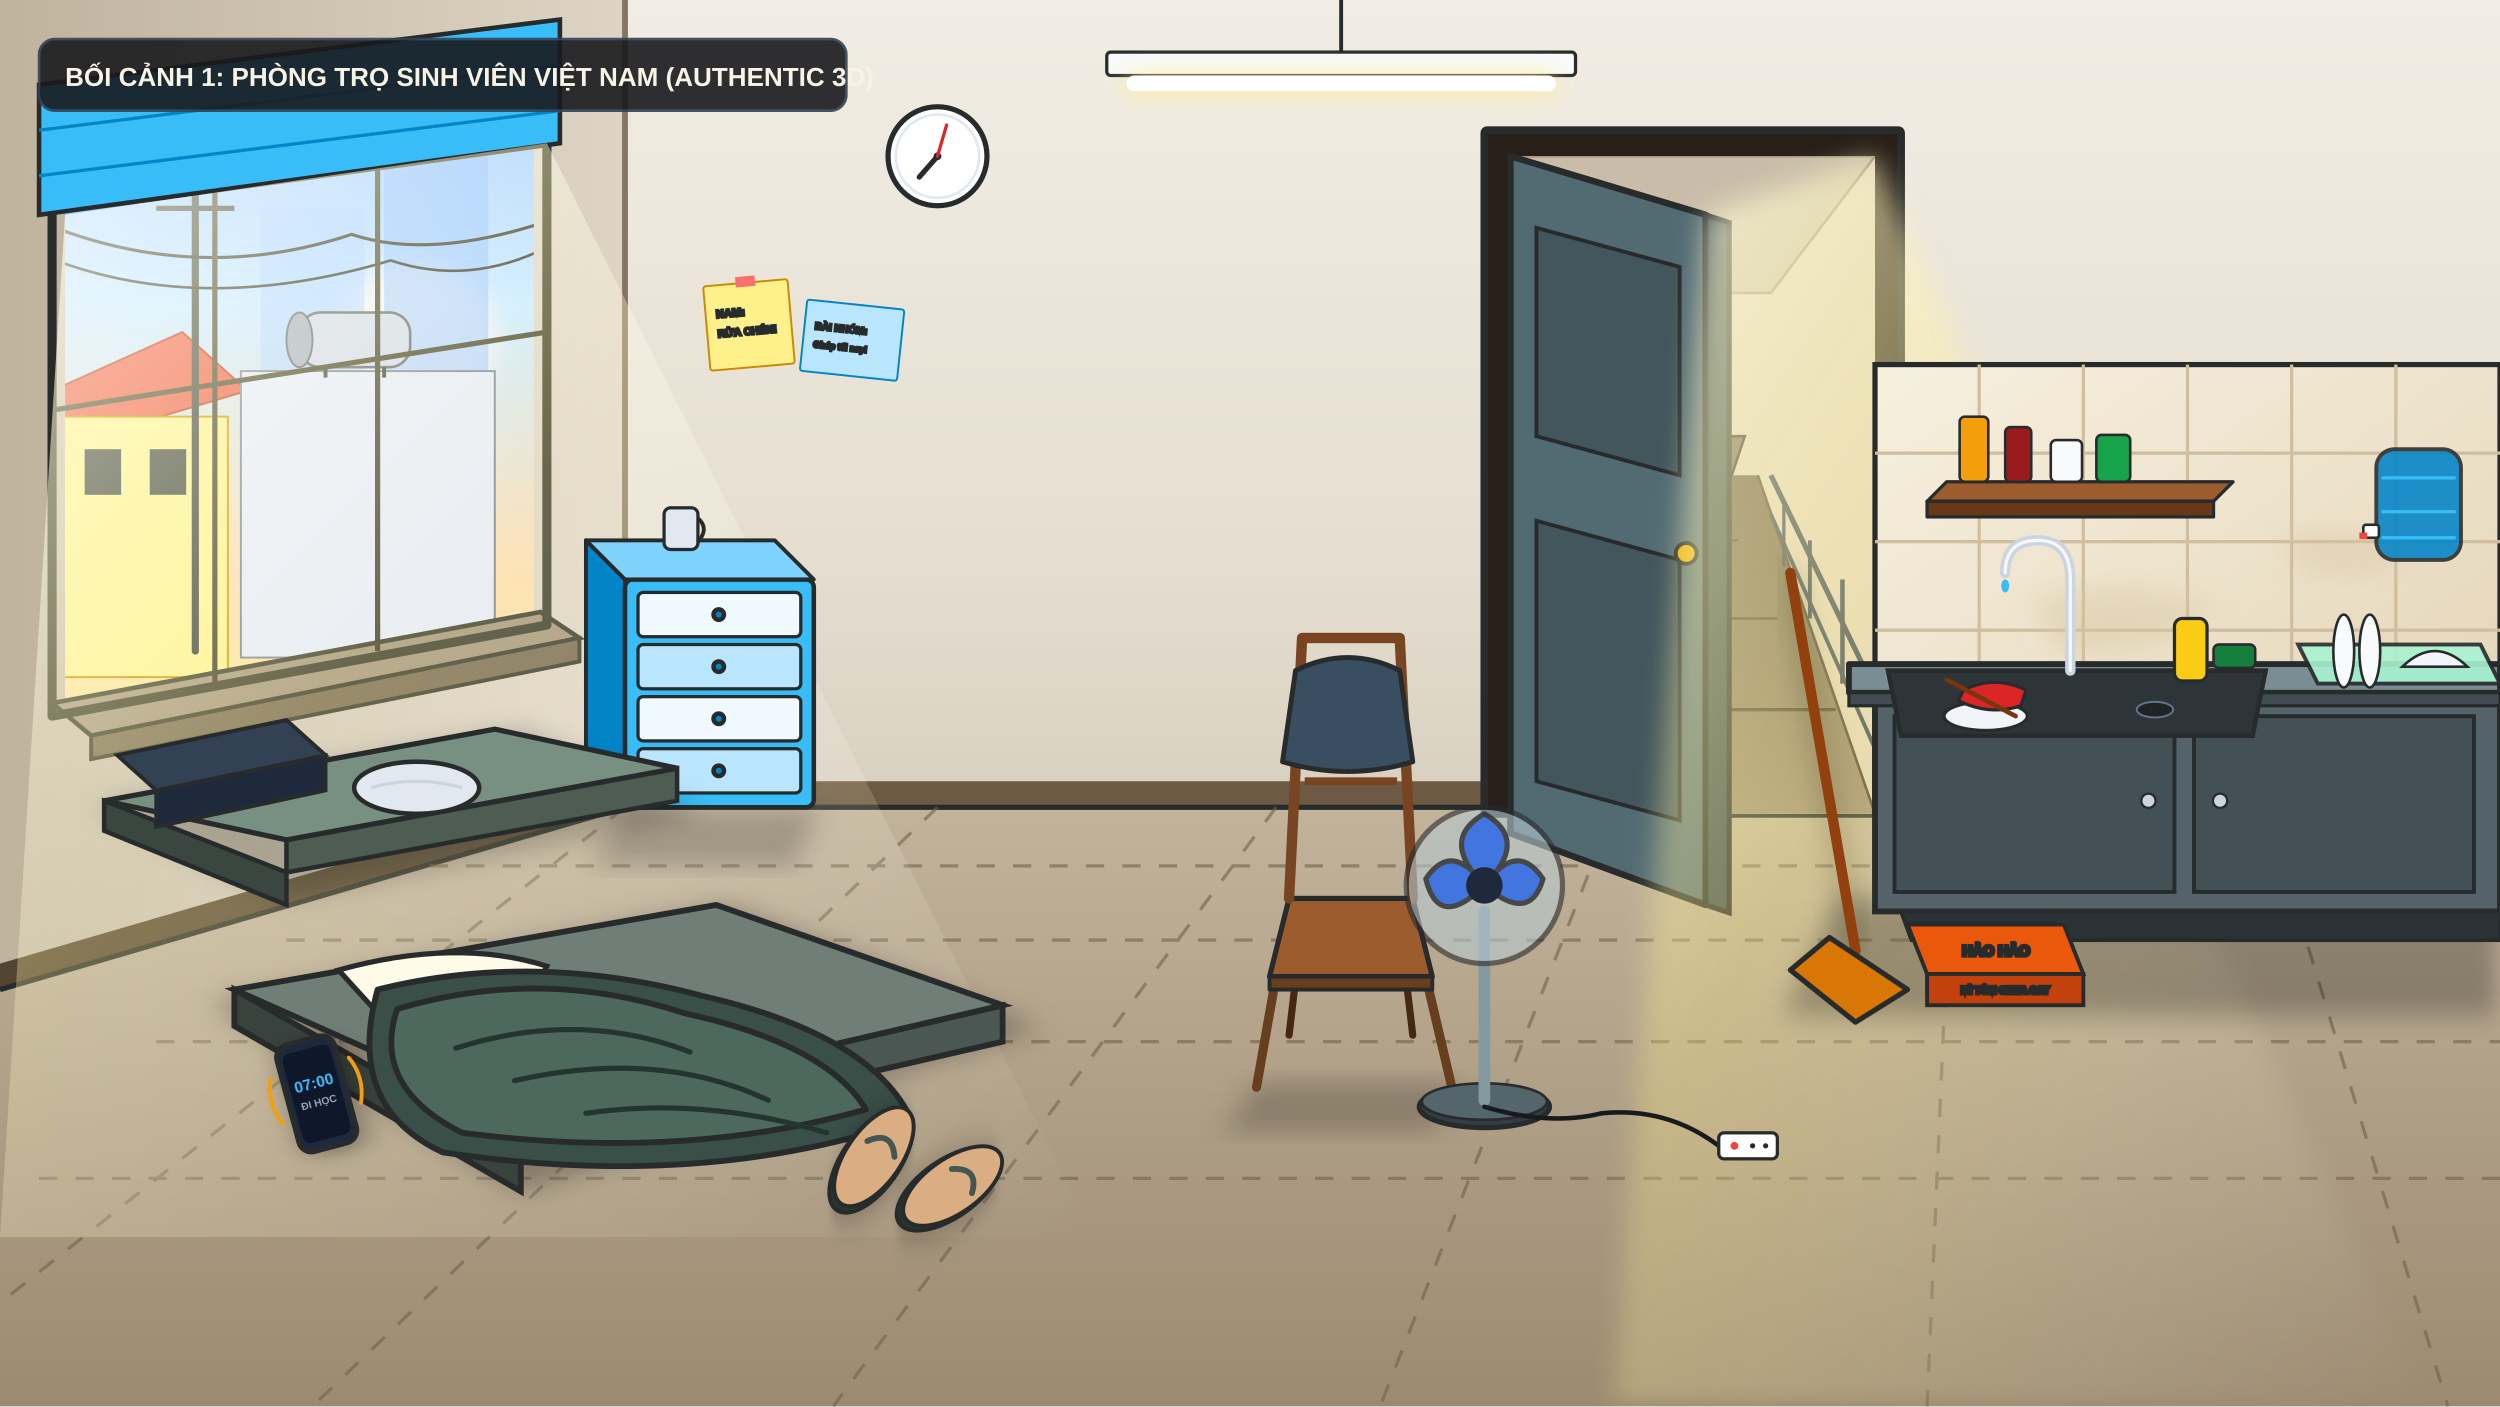
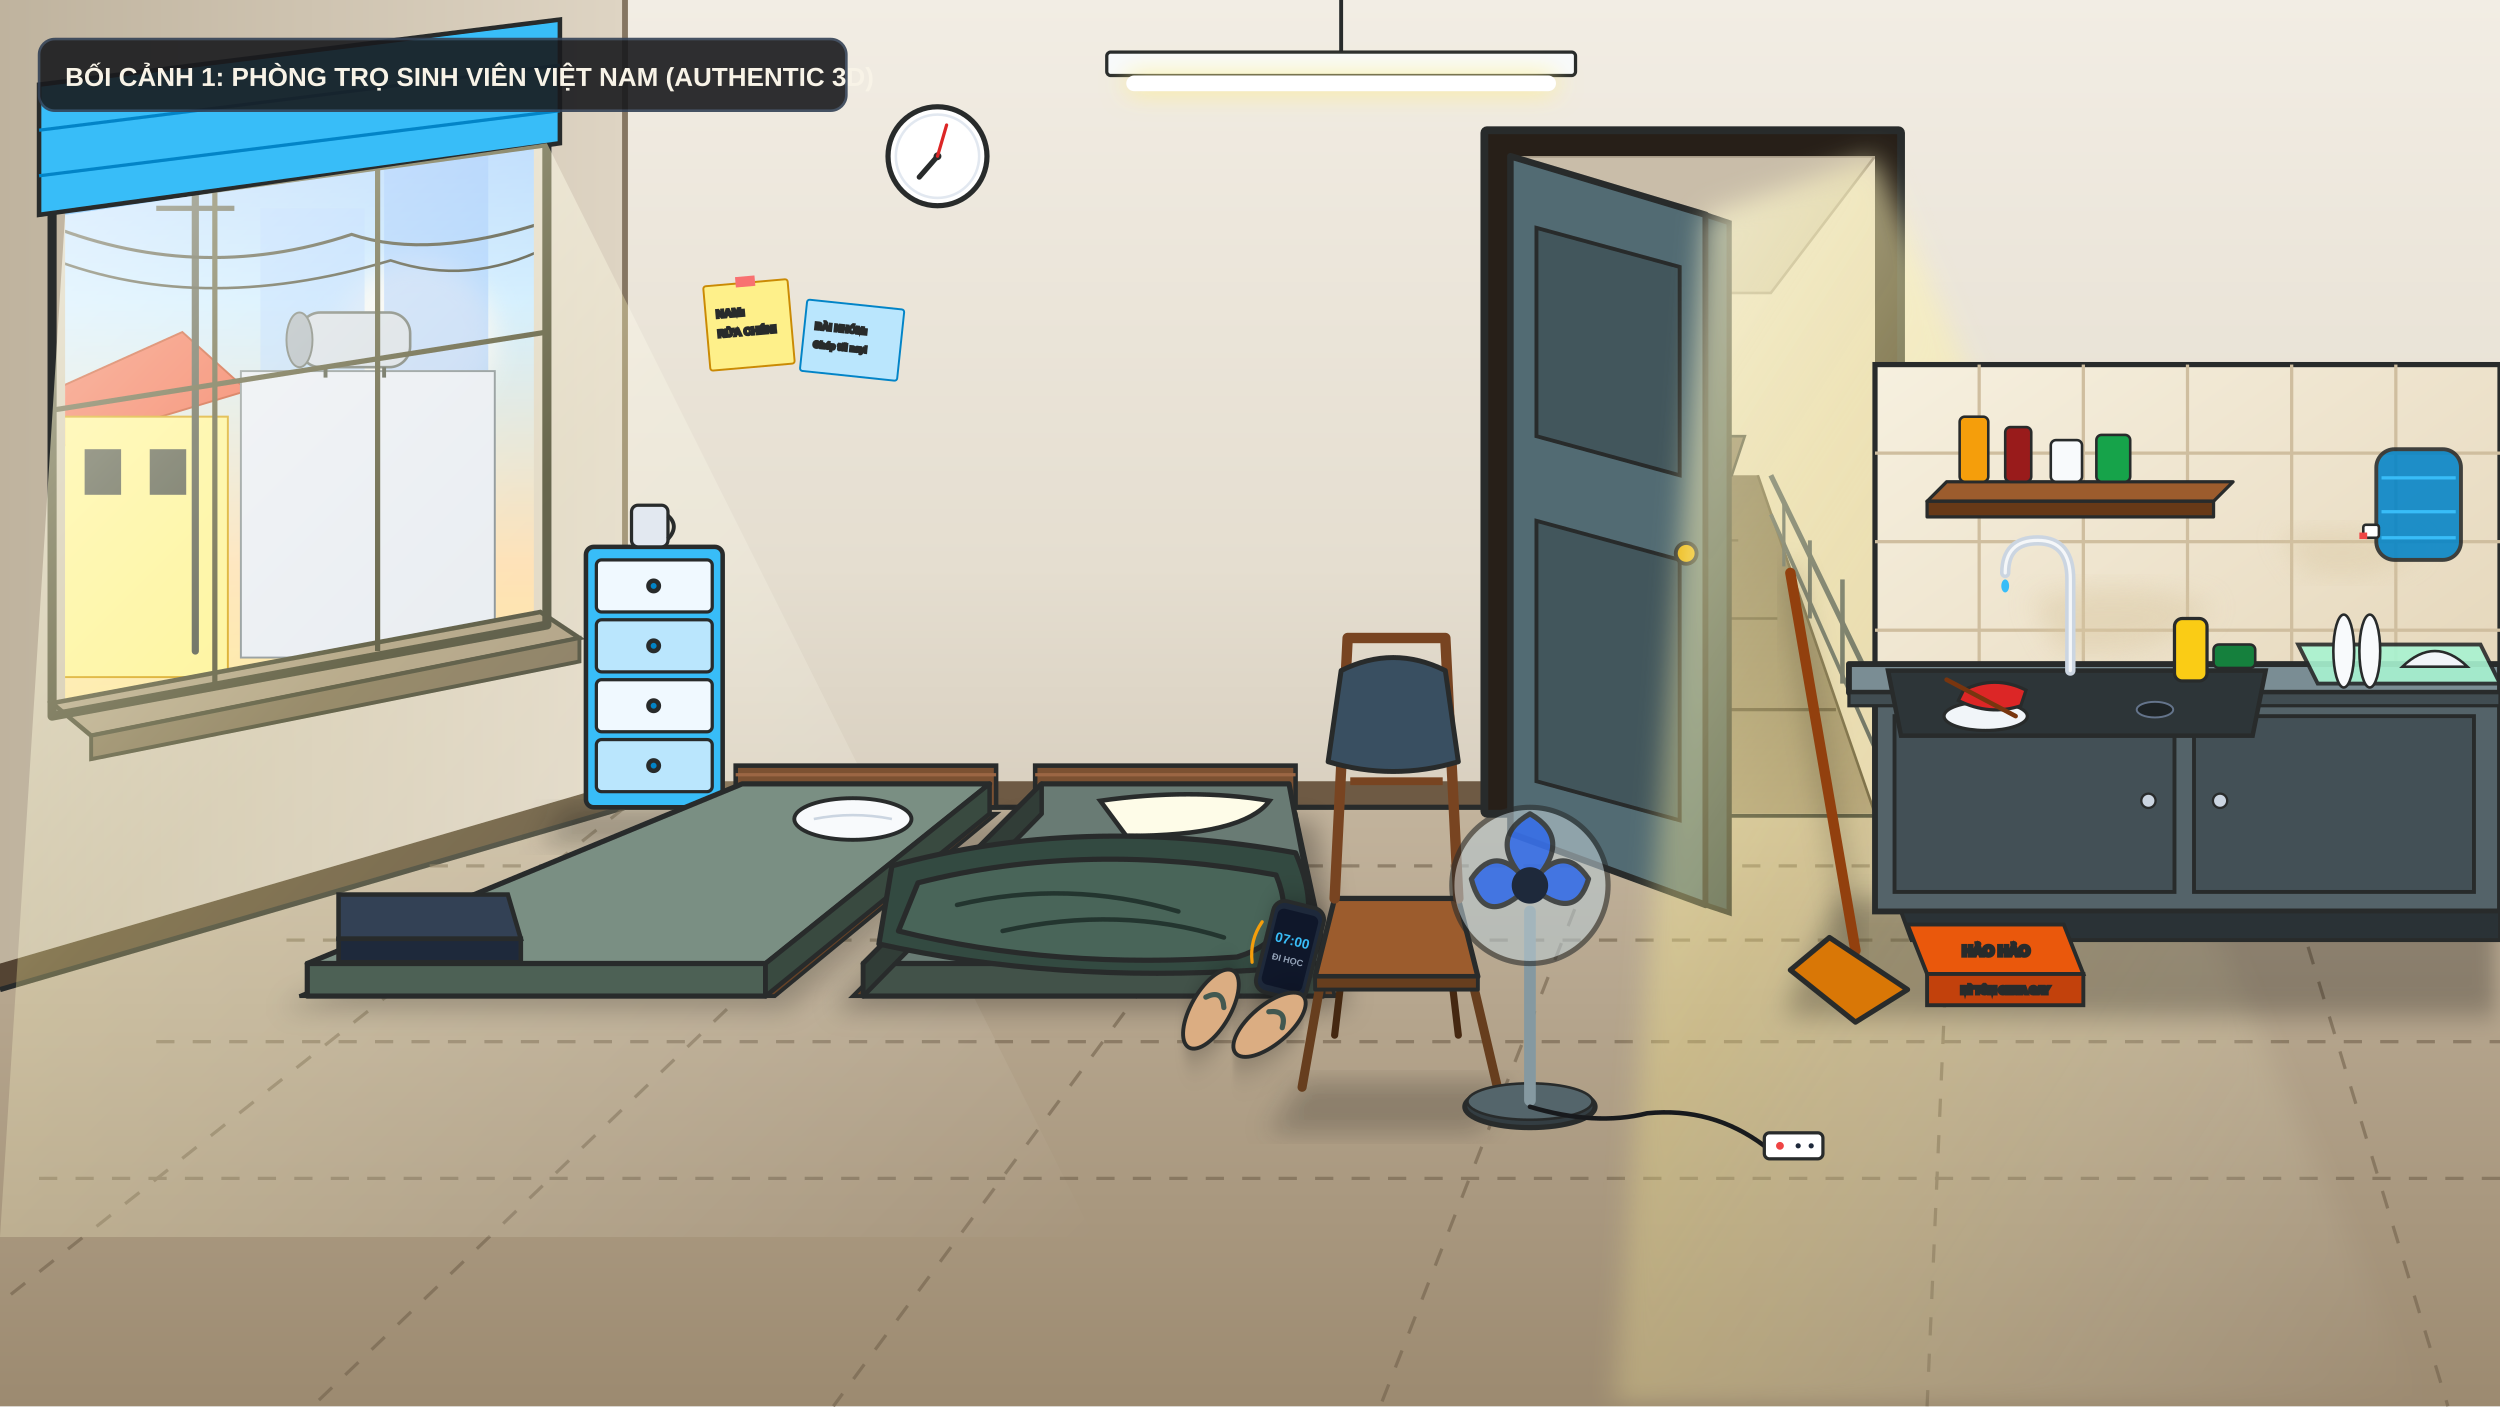
<svg xmlns="http://www.w3.org/2000/svg" width="1920" height="1080" viewBox="0 0 1920 1080">
  <defs>
    <linearGradient id="sky-morning" x1="0%" y1="0%" x2="0%" y2="100%">
      <stop offset="0%" stop-color="#60a5fa" />
      <stop offset="40%" stop-color="#bae6fd" />
      <stop offset="75%" stop-color="#fed7aa" />
      <stop offset="100%" stop-color="#fde68a" />
    </linearGradient>
    <linearGradient id="sun-volumetric" x1="0%" y1="0%" x2="100%" y2="100%">
      <stop offset="0%" stop-color="#fffde7" stop-opacity="0.75" />
      <stop offset="40%" stop-color="#fef08a" stop-opacity="0.3" />
      <stop offset="100%" stop-color="#fff" stop-opacity="0.0" />
    </linearGradient>
    <linearGradient id="wall-main-3d" x1="0%" y1="0%" x2="0%" y2="100%">
      <stop offset="0%" stop-color="#f2ede4" />
      <stop offset="70%" stop-color="#e5ded0" />
      <stop offset="100%" stop-color="#d8cfbf" />
    </linearGradient>
    <linearGradient id="wall-left-3d" x1="0%" y1="0%" x2="100%" y2="0%">
      <stop offset="0%" stop-color="#bfb39e" />
      <stop offset="100%" stop-color="#ded4c3" />
    </linearGradient>
    <linearGradient id="floor-tiles-3d" x1="0%" y1="0%" x2="0%" y2="100%">
      <stop offset="0%" stop-color="#c2b39c" />
      <stop offset="100%" stop-color="#9c8a70" />
    </linearGradient>
    <linearGradient id="tile-stained-grad" x1="0%" y1="0%" x2="100%" y2="100%">
      <stop offset="0%" stop-color="#f6f0df" />
      <stop offset="50%" stop-color="#ede2cb" />
      <stop offset="100%" stop-color="#e2d3b5" />
    </linearGradient>
    <linearGradient id="corridor-receding" x1="50%" y1="0%" x2="50%" y2="100%">
      <stop offset="0%" stop-color="#635544" />
      <stop offset="100%" stop-color="#9c8c75" />
    </linearGradient>
    <filter id="soft-ao" x="-20%" y="-20%" width="140%" height="140%">
      <feGaussianBlur stdDeviation="10" />
    </filter>
  </defs>
  <polygon points="480,0 1920,0 1920,620 480,620" fill="url(#wall-main-3d)" />
  <polygon points="0,0 480,0 480,620 0,760" fill="url(#wall-left-3d)" />
  <line x1="480" y1="0" x2="480" y2="620" stroke="#857662" stroke-width="4.5" stroke-linecap="round" />
  <g transform="translate(850 40)" stroke="#282b2b" stroke-width="3">
    <rect x="0" y="0" width="360" height="18" rx="3" fill="#f8fafc" stroke="#282b2b" stroke-width="2.5" />
    <rect x="15" y="18" width="330" height="12" rx="6" fill="#ffffff" stroke="none" filter="drop-shadow(0 0 10px #fef08a)" />
    <path d="M180 0 V-40" stroke="#282b2b" stroke-width="3" />
  </g>
  <g transform="translate(720 120)" stroke="#282b2b" stroke-width="3.5">
    <circle cx="0" cy="0" r="38" fill="#ffffff" stroke="#282b2b" stroke-width="4" />
    <circle cx="0" cy="0" r="32" fill="none" stroke="#e2e8f0" stroke-width="2" />
    <circle cx="0" cy="0" r="3" fill="#282b2b" stroke="none" />
    <line x1="0" y1="0" x2="-14" y2="16" stroke="#282b2b" stroke-width="4" stroke-linecap="round" />
    <line x1="0" y1="0" x2="7" y2="-24" stroke="#dc2626" stroke-width="2.5" stroke-linecap="round" />
  </g>
  <g transform="translate(540 220)" stroke="#282b2b" stroke-width="2">
    <rect x="0" y="0" width="65" height="65" rx="2" fill="#fef08a" stroke="#ca8a04" stroke-width="1.5" transform="rotate(-5)" />
    <text x="8" y="25" font-family="Arial" font-size="8.5" font-weight="bold" fill="#854d0e" transform="rotate(-5)">NAM:</text>
    <text x="8" y="40" font-family="Arial" font-size="8" font-weight="bold" fill="#b91c1c" transform="rotate(-5)">RỬA CHÉN!</text>
    <rect x="25" y="-5" width="15" height="8" fill="#f87171" stroke="none" transform="rotate(-5)" />
    <rect x="80" y="10" width="75" height="55" rx="2" fill="#bae6fd" stroke="#0284c7" stroke-width="1.5" transform="rotate(6 80 10)" />
    <text x="88" y="32" font-family="Arial" font-size="7.5" font-weight="bold" fill="#0369a1" transform="rotate(6 80 10)">BÀI NHÓM:</text>
    <text x="88" y="46" font-family="Arial" font-size="7" fill="#0f172a" transform="rotate(6 80 10)">Ghép tối nay!</text>
  </g>
  <polygon points="0,760 480,620 1920,620 1920,1080 0,1080" fill="url(#floor-tiles-3d)" />
  <polygon points="0,760 480,620 480,600 0,740" fill="#544433" />
  <polygon points="480,620 1920,620 1920,600 480,600" fill="#6e5a44" />
  <line x1="0" y1="760" x2="480" y2="620" stroke="#282b2b" stroke-width="4" />
  <line x1="480" y1="620" x2="1920" y2="620" stroke="#282b2b" stroke-width="4" />
  <g stroke="#71614b" stroke-width="2.5" opacity="0.6" stroke-dasharray="14 14">
    <line x1="480" y1="620" x2="-100" y2="1080" />
    <line x1="720" y1="620" x2="240" y2="1080" />
    <line x1="980" y1="620" x2="640" y2="1080" />
    <line x1="1240" y1="620" x2="1060" y2="1080" />
    <line x1="1500" y1="620" x2="1480" y2="1080" />
    <line x1="1740" y1="620" x2="1880" y2="1080" />
    <line x1="330" y1="665" x2="1920" y2="665" />
    <line x1="220" y1="722" x2="1920" y2="722" />
    <line x1="120" y1="800" x2="1920" y2="800" />
    <line x1="30" y1="905" x2="1920" y2="905" />
  </g>
  <g id="window-city-vietnam">
    <clipPath id="win-cutout-3d">
      <polygon points="50,90 410,40 410,480 50,550" />
    </clipPath>
    <g clip-path="url(#win-cutout-3d)">
      <rect x="0" y="0" width="460" height="580" fill="url(#sky-morning)" />
      <circle cx="320" cy="260" r="60" fill="#fff7ed" opacity="0.8" filter="url(#soft-ao)" />
      <polygon points="200,160 280,160 280,380 200,380" fill="#93c5fd" opacity="0.5" />
      <polygon points="295,120 375,120 375,380 295,380" fill="#60a5fa" opacity="0.45" />
      <polygon points="40,300 140,255 190,300 40,345" fill="#ef4444" stroke="#b91c1c" stroke-width="1.5" />
      <rect x="40" y="320" width="135" height="200" fill="#fef08a" stroke="#ca8a04" stroke-width="1.5" />
      <rect x="65" y="345" width="28" height="35" fill="#1e293b" />
      <rect x="115" y="345" width="28" height="35" fill="#1e293b" />
      <rect x="185" y="285" width="195" height="220" fill="#e2e8f0" stroke="#64748b" stroke-width="1.5" />
      <rect x="230" y="240" width="85" height="42" rx="16" fill="#cbd5e1" stroke="#475569" stroke-width="2" />
      <ellipse cx="230" cy="261" rx="10" ry="21" fill="#94a3b8" stroke="#475569" stroke-width="1.5" />
      <line x1="250" y1="282" x2="250" y2="290" stroke="#1e293b" stroke-width="3" />
      <line x1="295" y1="282" x2="295" y2="290" stroke="#1e293b" stroke-width="3" />
      <line x1="150" y1="140" x2="150" y2="500" stroke="#1e293b" stroke-width="5.5" stroke-linecap="round" />
      <line x1="120" y1="160" x2="180" y2="160" stroke="#1e293b" stroke-width="4" />
      <path d="M30 170 Q150 220 270 180 Q330 200 420 170" fill="none" stroke="#0f172a" stroke-width="2.4" />
      <path d="M30 195 Q150 245 300 200 Q360 220 420 190" fill="none" stroke="#0f172a" stroke-width="2" />
    </g>
    <polygon points="40,540 415,470 445,490 70,565" fill="#9c8c77" stroke="#282b2b" stroke-width="3.5" />
    <polygon points="70,565 445,490 445,508 70,583" fill="#6d5f4f" stroke="#282b2b" stroke-width="3" />
    <polygon points="40,80 420,30 420,480 40,550" fill="none" stroke="#282b2b" stroke-width="7" stroke-linejoin="round" />
    <line x1="165" y1="65" x2="165" y2="525" stroke="#282b2b" stroke-width="4" />
    <line x1="290" y1="50" x2="290" y2="500" stroke="#282b2b" stroke-width="4" />
    <line x1="40" y1="315" x2="420" y2="255" stroke="#282b2b" stroke-width="4" />
    <polygon points="30,65 430,15 430,110 30,165" fill="#38bdf8" stroke="#282b2b" stroke-width="3.5" />
    <path d="M30 100 L430 50 M30 135 L430 85" stroke="#0284c7" stroke-width="2.5" />
    <polygon points="50,165 420,110 840,950 0,950" fill="url(#sun-volumetric)" stroke="none" style="mix-blend-mode: screen;" />
  </g>
  <g id="long-dorm-corridor">
    <rect x="1140" y="100" width="320" height="525" fill="#271f18" stroke="#282b2b" stroke-width="6" rx="2" />
    <clipPath id="hallway-recede-clip">
      <rect x="1160" y="120" width="280" height="505" />
    </clipPath>
    <g clip-path="url(#hallway-recede-clip)">
      <rect x="1160" y="120" width="280" height="505" fill="#dfd3c1" />
      <polygon points="1160,120 1440,120 1360,225 1240,225" fill="#c9bda9" stroke="#9e907d" stroke-width="2" />
      <line x1="1260" y1="220" x2="1340" y2="220" stroke="#fff" stroke-width="4" stroke-linecap="round" filter="drop-shadow(0 0 6px #fef08a)" />
      <polygon points="1160,625 1440,625 1350,365 1250,365" fill="url(#corridor-receding)" />
      <line x1="1300" y1="365" x2="1300" y2="625" stroke="#4a3e30" stroke-width="2" />
      <line x1="1250" y1="365" x2="1160" y2="625" stroke="#4a3e30" stroke-width="2" />
      <line x1="1350" y1="365" x2="1440" y2="625" stroke="#4a3e30" stroke-width="2" />
      <line x1="1265" y1="415" x2="1335" y2="415" stroke="#4a3e30" stroke-width="1.8" />
      <line x1="1235" y1="475" x2="1365" y2="475" stroke="#4a3e30" stroke-width="2" />
      <line x1="1190" y1="545" x2="1410" y2="545" stroke="#4a3e30" stroke-width="2.5" />
      <line x1="1360" y1="365" x2="1440" y2="530" stroke="#334155" stroke-width="4" />
      <line x1="1360" y1="395" x2="1440" y2="575" stroke="#334155" stroke-width="3" />
      <line x1="1370" y1="385" x2="1370" y2="435" stroke="#334155" stroke-width="2.5" />
      <line x1="1390" y1="415" x2="1390" y2="475" stroke="#334155" stroke-width="3" />
      <line x1="1415" y1="445" x2="1415" y2="525" stroke="#334155" stroke-width="3.5" />
      <rect x="1265" y="285" width="32" height="75" fill="#55656c" stroke="#282b2b" stroke-width="2" />
      <text x="1281" y="300" font-family="Arial" font-size="6" fill="#fff" text-anchor="middle">102</text>
      <polygon points="1175,225 1230,265 1230,435 1175,485" fill="#42535a" stroke="#282b2b" stroke-width="3" />
      <text x="1205" y="315" font-family="Arial" font-size="8" font-weight="bold" fill="#f8fafc" text-anchor="middle" transform="rotate(35 1205 315)">101</text>
      <rect x="1215" y="435" width="25" height="20" fill="#0284c7" opacity="0.8" stroke="#282b2b" stroke-width="1.5" />
      <polygon points="1290,335 1340,335 1330,365 1280,365" fill="#716353" stroke="#282b2b" stroke-width="2" />
      <line x1="1295" y1="345" x2="1325" y2="345" stroke="#948473" stroke-width="2" />
    </g>
    <polygon points="1160,120 1310,165 1310,695 1160,640" fill="#526b73" stroke="#282b2b" stroke-width="5" stroke-linejoin="round" />
    <polygon points="1310,165 1328,171 1328,701 1310,695" fill="#394b51" stroke="#282b2b" stroke-width="4" />
    <polygon points="1180,175 1290,205 1290,365 1180,335" fill="#42565c" stroke="#282b2b" stroke-width="3" />
    <polygon points="1180,400 1290,430 1290,630 1180,600" fill="#42565c" stroke="#282b2b" stroke-width="3" />
    <circle cx="1295" cy="425" r="8" fill="#eab308" stroke="#282b2b" stroke-width="3" />
    <polygon points="1310,165 1440,120 1860,1080 1240,1080" fill="url(#sun-volumetric)" stroke="none" filter="url(#soft-ao)" />
  </g>
-   <g transform="translate(480 390)" stroke="#282b2b" stroke-width="3.5" stroke-linejoin="round">
-     <polygon points="0,230 150,230 130,275 -25,275" fill="#000" opacity="0.2" filter="url(#soft-ao)" />
-     <polygon points="-30,25 0,55 0,230 -30,200" fill="#0284c7" stroke="#282b2b" stroke-width="3" />
-     <rect x="0" y="55" width="145" height="175" rx="6" fill="#38bdf8" stroke="#282b2b" stroke-width="3.5" />
-     <rect x="10" y="65" width="125" height="34" rx="4" fill="#f0f9ff" stroke="#282b2b" stroke-width="2.5" />
-     <circle cx="72" cy="82" r="4" fill="#0284c7" />
-     <rect x="10" y="105" width="125" height="34" rx="4" fill="#bae6fd" stroke="#282b2b" stroke-width="2.5" />
-     <circle cx="72" cy="122" r="4" fill="#0284c7" />
-     <rect x="10" y="145" width="125" height="34" rx="4" fill="#f0f9ff" stroke="#282b2b" stroke-width="2.5" />
-     <circle cx="72" cy="162" r="4" fill="#0284c7" />
-     <rect x="10" y="185" width="125" height="34" rx="4" fill="#bae6fd" stroke="#282b2b" stroke-width="2.5" />
-     <circle cx="72" cy="202" r="4" fill="#0284c7" />
-     <polygon points="-30,25 115,25 145,55 0,55" fill="#7dd3fc" stroke="#282b2b" stroke-width="3" />
-     <rect x="30" y="0" width="26" height="32" rx="5" fill="#e2e8f0" stroke="#282b2b" stroke-width="2.5" />
-     <path d="M56 8 Q65 16 56 26" fill="none" stroke="#282b2b" stroke-width="3" />
-   </g>
-   <g id="tung-bed-aligned" transform="translate(80 580)">
-     <polygon points="-10,40 320,-20 460,45 140,110" fill="#000" opacity="0.22" filter="url(#soft-ao)" />
-     <polygon points="0,35 140,90 140,115 0,58" fill="#394740" stroke="#282b2b" stroke-width="3.5" />
-     <polygon points="140,90 440,35 440,10 140,65" fill="#4d5d54" stroke="#282b2b" stroke-width="3.5" />
-     <polygon points="0,35 300,-20 440,10 140,65" fill="#789081" stroke="#282b2b" stroke-width="4" />
-     <g transform="translate(40 5)">
-       <polygon points="0,22 130,-5 130,22 0,50" fill="#1e293b" stroke="#282b2b" stroke-width="3" />
-       <polygon points="0,22 130,-5 100,-32 -30,-5" fill="#334155" stroke="#282b2b" stroke-width="3" />
-     </g>
-     <g transform="translate(185 10)">
-       <ellipse cx="55" cy="15" rx="48" ry="20" fill="#e2e8f0" stroke="#282b2b" stroke-width="3.5" />
-       <path d="M20 15 Q55 5 90 15" fill="none" stroke="#cbd5e1" stroke-width="2.5" />
-     </g>
-   </g>
-   <g id="nam-bed-aligned" transform="translate(180 710)">
-     <polygon points="-20,60 380,-15 620,80 220,205" fill="#000" opacity="0.28" filter="url(#soft-ao)" />
-     <polygon points="0,50 220,175 220,205 0,78" fill="#39433e" stroke="#282b2b" stroke-width="4.5" />
-     <polygon points="220,175 590,90 590,62 220,148" fill="#4b5752" stroke="#282b2b" stroke-width="4.5" />
-     <polygon points="0,50 370,-15 590,62 220,148" fill="#6f7f78" stroke="#282b2b" stroke-width="4.5" />
-     <path d="M80 35 Q170 10 240 32 Q220 75 110 68 Z" fill="#fefce8" stroke="#282b2b" stroke-width="4" />
-     <g stroke="#282b2b" stroke-width="4.5" stroke-linejoin="round" stroke-linecap="round">
-       <path d="M110 50 Q230 20 360 55 Q490 85 520 150 Q360 205 160 175 Q85 140 110 50 Z" fill="#394f47" />
-       <path d="M125 65 Q235 32 345 68 Q455 92 485 142 Q345 182 175 160 Q105 125 125 65 Z" fill="#4d695e" />
-       <path d="M170 95 Q265 65 350 98 M215 120 Q325 95 410 135 M270 145 Q360 132 455 160" fill="none" stroke="#23352f" stroke-width="4" />
-     </g>
-     <g transform="translate(30 95) rotate(-15)">
-       <rect x="4" y="4" width="46" height="85" rx="10" fill="#000" opacity="0.4" filter="url(#soft-ao)" />
-       <rect x="0" y="0" width="46" height="85" rx="10" fill="#1e293b" stroke="#282b2b" stroke-width="3.5" />
-       <rect x="4" y="7" width="38" height="71" rx="6" fill="#0f172a" stroke="none" />
-       <text x="23" y="38" font-family="Arial, sans-serif" font-size="12" font-weight="900" fill="#38bdf8" text-anchor="middle">07:00</text>
-       <text x="23" y="52" font-family="Arial, sans-serif" font-size="8" font-weight="bold" fill="#94a3b8" text-anchor="middle">ĐI HỌC</text>
-       <path d="M-8 22 Q-16 40 -8 58 M54 22 Q62 40 54 58" fill="none" stroke="#f59e0b" stroke-width="3" stroke-linecap="round" />
-     </g>
-     <g transform="translate(490 180)">
-       <g transform="rotate(35)">
-         <ellipse cx="2" cy="4" rx="22" ry="46" fill="#000" opacity="0.3" filter="url(#soft-ao)" />
-         <ellipse cx="0" cy="2" rx="22" ry="46" fill="#27342f" stroke="#282b2b" stroke-width="3" />
-         <ellipse cx="0" cy="-2" rx="21" ry="44" fill="#dbad82" stroke="#282b2b" stroke-width="3" />
-         <path d="M-11 -9 Q0 -27 13 -11" fill="none" stroke="#425850" stroke-width="4.5" stroke-linecap="round" />
-       </g>
-       <g transform="translate(60 22) rotate(55)">
-         <ellipse cx="2" cy="4" rx="22" ry="46" fill="#000" opacity="0.3" filter="url(#soft-ao)" />
-         <ellipse cx="0" cy="2" rx="22" ry="46" fill="#27342f" stroke="#282b2b" stroke-width="3" />
-         <ellipse cx="0" cy="-2" rx="21" ry="44" fill="#dbad82" stroke="#282b2b" stroke-width="3" />
-         <path d="M-11 -9 Q0 -27 13 -11" fill="none" stroke="#425850" stroke-width="4.5" stroke-linecap="round" />
+   <g transform="translate(450 400)" stroke="#282b2b" stroke-width="3.5" stroke-linejoin="round">
+     <polygon points="-15,220 105,220 85,250 -35,250" fill="#000" opacity="0.22" filter="url(#soft-ao)" />
+     <rect x="0" y="20" width="105" height="200" rx="6" fill="#38bdf8" stroke="#282b2b" stroke-width="3.5" />
+     <rect x="8" y="30" width="89" height="40" rx="4" fill="#f0f9ff" stroke="#282b2b" stroke-width="2.5" />
+     <circle cx="52" cy="50" r="4" fill="#0284c7" />
+     <rect x="8" y="76" width="89" height="40" rx="4" fill="#bae6fd" stroke="#282b2b" stroke-width="2.5" />
+     <circle cx="52" cy="96" r="4" fill="#0284c7" />
+     <rect x="8" y="122" width="89" height="40" rx="4" fill="#f0f9ff" stroke="#282b2b" stroke-width="2.5" />
+     <circle cx="52" cy="142" r="4" fill="#0284c7" />
+     <rect x="8" y="168" width="89" height="40" rx="4" fill="#bae6fd" stroke="#282b2b" stroke-width="2.5" />
+     <circle cx="52" cy="188" r="4" fill="#0284c7" />
+     <rect x="35" y="-12" width="28" height="32" rx="5" fill="#e2e8f0" stroke="#282b2b" stroke-width="2.5" />
+     <path d="M63 -4 Q72 4 63 14" fill="none" stroke="#282b2b" stroke-width="3" />
+   </g>
+   <g id="tung-bed-perspective">
+     <polygon points="215,775 605,775 780,630 550,630" fill="#000" opacity="0.22" filter="url(#soft-ao)" />
+     <polygon points="565,588 765,588 765,620 565,620" fill="#7c5132" stroke="#282b2b" stroke-width="3.5" />
+     <line x1="565" y1="595" x2="765" y2="595" stroke="#9c6644" stroke-width="2.5" />
+     <polygon points="230,765 595,765 765,625 565,625" fill="#674226" stroke="#282b2b" stroke-width="3" />
+     <polygon points="570,602 760,602 588,740 236,740" fill="#7a8f83" stroke="#282b2b" stroke-width="4" stroke-linejoin="round" />
+     <polygon points="236,740 588,740 588,765 236,765" fill="#4d6155" stroke="#282b2b" stroke-width="4" stroke-linejoin="round" />
+     <polygon points="760,602 760,625 588,765 588,740" fill="#394a40" stroke="#282b2b" stroke-width="3.5" stroke-linejoin="round" />
+     <g transform="translate(610 615)">
+       <ellipse cx="45" cy="14" rx="45" ry="16" fill="#f8fafc" stroke="#282b2b" stroke-width="3" />
+       <path d="M15 14 Q45 8 75 14" fill="none" stroke="#cbd5e1" stroke-width="2" />
+     </g>
+     <g transform="translate(260 705)">
+       <polygon points="0,16 140,16 130,-18 0,-18" fill="#334155" stroke="#282b2b" stroke-width="3.5" />
+       <polygon points="0,16 140,16 140,34 0,34" fill="#1e293b" stroke="#282b2b" stroke-width="3.5" />
+     </g>
+   </g>
+   <g id="nam-bed-perspective">
+     <polygon points="640,775 1035,775 1010,630 780,630" fill="#000" opacity="0.28" filter="url(#soft-ao)" />
+     <polygon points="795,588 995,588 995,620 795,620" fill="#7c5132" stroke="#282b2b" stroke-width="3.5" />
+     <line x1="795" y1="595" x2="995" y2="595" stroke="#9c6644" stroke-width="2.5" />
+     <polygon points="655,765 1025,765 995,625 795,625" fill="#674226" stroke="#282b2b" stroke-width="3" />
+     <polygon points="800,602 990,602 1016,740 663,740" fill="#697b74" stroke="#282b2b" stroke-width="4" stroke-linejoin="round" />
+     <polygon points="663,740 1016,740 1016,765 663,765" fill="#425249" stroke="#282b2b" stroke-width="4" stroke-linejoin="round" />
+     <polygon points="800,602 800,625 663,765 663,740" fill="#313d37" stroke="#282b2b" stroke-width="3.5" stroke-linejoin="round" />
+     <path d="M845 615 Q915 605 975 615 Q955 642 865 642 Z" fill="#fefce8" stroke="#282b2b" stroke-width="3.5" />
+     <g stroke="#282b2b" stroke-width="4" stroke-linejoin="round" stroke-linecap="round">
+       <path d="M685 665 Q830 625 995 655 Q1025 725 965 745 Q810 755 675 725 Z" fill="#334a41" />
+       <path d="M705 678 Q835 645 980 672 Q1000 720 950 735 Q810 745 690 715 Z" fill="#496559" />
+       <path d="M735 695 Q820 675 905 700 M770 715 Q860 695 940 720" fill="none" stroke="#23352f" stroke-width="3.5" />
+     </g>
+     <g transform="translate(980 690) rotate(14)">
+       <rect x="3" y="3" width="40" height="72" rx="9" fill="#000" opacity="0.4" filter="url(#soft-ao)" />
+       <rect x="0" y="0" width="40" height="72" rx="9" fill="#1e293b" stroke="#282b2b" stroke-width="3" />
+       <rect x="4" y="6" width="32" height="60" rx="5" fill="#0f172a" stroke="none" />
+       <text x="20" y="32" font-family="Arial, sans-serif" font-size="10.5" font-weight="900" fill="#38bdf8" text-anchor="middle">07:00</text>
+       <text x="20" y="46" font-family="Arial, sans-serif" font-size="7" font-weight="bold" fill="#94a3b8" text-anchor="middle">ĐI HỌC</text>
+       <path d="M-6 20 Q-12 36 -6 52 M46 20 Q52 36 46 52" fill="none" stroke="#f59e0b" stroke-width="2.5" stroke-linecap="round" />
+     </g>
+     <g transform="translate(930 775)">
+       <ellipse cx="2" cy="3" rx="15" ry="34" fill="#000" opacity="0.3" filter="url(#soft-ao)" transform="rotate(30)" />
+       <ellipse cx="0" cy="0" rx="15" ry="34" fill="#dbad82" stroke="#282b2b" stroke-width="3" transform="rotate(30)" />
+       <path d="M-8 -6 Q0 -18 8 -6" fill="none" stroke="#425850" stroke-width="4" stroke-linecap="round" transform="rotate(30)" />
+       <g transform="translate(45 12)">
+         <ellipse cx="2" cy="3" rx="15" ry="34" fill="#000" opacity="0.3" filter="url(#soft-ao)" transform="rotate(50)" />
+         <ellipse cx="0" cy="0" rx="15" ry="34" fill="#dbad82" stroke="#282b2b" stroke-width="3" transform="rotate(50)" />
+         <path d="M-8 -6 Q0 -18 8 -6" fill="none" stroke="#425850" stroke-width="4" stroke-linecap="round" transform="rotate(50)" />
      </g>
    </g>
  </g>
  <g id="sink-corner-flush" transform="translate(1440 280)">
    <rect x="0" y="0" width="480" height="340" fill="url(#tile-stained-grad)" stroke="#282b2b" stroke-width="4" />
    <g stroke="#cfbe9f" stroke-width="2.5">
      <path d="M0 68 H480 M0 136 H480 M0 204 H480 M0 272 H480" />
      <path d="M80 0 V340 M160 0 V340 M240 0 V340 M320 0 V340 M400 0 V340" />
    </g>
    <path d="M120 180 Q190 160 260 185 Q220 230 140 220 Z" fill="#d8c6a0" opacity="0.45" stroke="none" filter="url(#soft-ao)" />
    <path d="M310 130 Q370 120 420 140 Q390 170 330 160 Z" fill="#d8c6a0" opacity="0.4" stroke="none" filter="url(#soft-ao)" />
    <g transform="translate(40 90)" stroke="#282b2b" stroke-width="3" stroke-linejoin="round">
      <polygon points="0,15 220,15 235,0 15,0" fill="#9c5c2d" stroke="#282b2b" stroke-width="2.5" />
      <rect x="0" y="15" width="220" height="12" fill="#673917" stroke="#282b2b" stroke-width="2.5" />
      <rect x="25" y="-50" width="22" height="50" rx="4" fill="#f59e0b" stroke="#282b2b" stroke-width="2" />
      <rect x="60" y="-42" width="20" height="42" rx="4" fill="#991b1b" stroke="#282b2b" stroke-width="2" />
      <rect x="95" y="-32" width="24" height="32" rx="4" fill="#f8fafc" stroke="#282b2b" stroke-width="2" />
      <rect x="130" y="-36" width="26" height="36" rx="4" fill="#16a34a" stroke="#282b2b" stroke-width="2" />
    </g>
    <polygon points="-30,410 480,410 480,500 -70,500" fill="#000" opacity="0.25" filter="url(#soft-ao)" />
    <polygon points="0,250 480,250 480,420 0,420" fill="#546369" stroke="#282b2b" stroke-width="4.5" />
    <polygon points="20,420 480,420 480,442 28,442" fill="#2a3236" stroke="#282b2b" stroke-width="3" />
    <rect x="15" y="270" width="215" height="135" fill="#435056" stroke="#282b2b" stroke-width="3" />
    <rect x="245" y="270" width="215" height="135" fill="#435056" stroke="#282b2b" stroke-width="3" />
    <circle cx="210" cy="335" r="5.5" fill="#cbd5e1" stroke="#282b2b" stroke-width="1.8" />
    <circle cx="265" cy="335" r="5.5" fill="#cbd5e1" stroke="#282b2b" stroke-width="1.8" />
    <polygon points="-20,230 480,230 480,252 -20,252" fill="#7a8d94" stroke="#282b2b" stroke-width="4.5" stroke-linejoin="round" />
    <polygon points="-20,252 480,252 480,262 -20,262" fill="#414d52" stroke="#282b2b" stroke-width="2.5" />
    <polygon points="10,235 300,235 290,285 20,285" fill="#2d3538" stroke="#282b2b" stroke-width="3.5" />
    <ellipse cx="90" cy="265" rx="14" ry="6" fill="#1e2426" stroke="#64748b" stroke-width="1.5" />
    <ellipse cx="215" cy="265" rx="14" ry="6" fill="#1e2426" stroke="#64748b" stroke-width="1.5" />
    <path d="M150 235 V165 Q150 135 125 135 Q100 135 100 160" fill="none" stroke="#cbd5e1" stroke-width="8" stroke-linecap="round" />
    <path d="M150 235 V165 Q150 135 125 135 Q100 135 100 160" fill="none" stroke="#ffffff" stroke-width="2.5" stroke-linecap="round" opacity="0.8" />
    <ellipse cx="100" cy="170" rx="3" ry="5" fill="#38bdf8" />
    <ellipse cx="85" cy="270" rx="32" ry="11" fill="#f1f5f9" stroke="#282b2b" stroke-width="2.5" />
    <path d="M68 250 Q92 238 116 250 L112 262 Q88 270 64 258 Z" fill="#dc2626" stroke="#282b2b" stroke-width="2.5" />
    <line x1="55" y1="242" x2="108" y2="270" stroke="#78350f" stroke-width="3.5" stroke-linecap="round" />
    <g transform="translate(325 170)" stroke="#282b2b" stroke-width="3">
      <polygon points="0,45 140,45 155,75 15,75" fill="#a7f3d0" stroke="#282b2b" stroke-width="3" opacity="0.9" />
      <ellipse cx="35" cy="50" rx="8" ry="28" fill="#f8fafc" stroke="#282b2b" stroke-width="2" />
      <ellipse cx="55" cy="50" rx="8" ry="28" fill="#f8fafc" stroke="#282b2b" stroke-width="2" />
      <path d="M80 62 Q105 38 130 62 Z" fill="#f1f5f9" stroke="#282b2b" stroke-width="2" />
    </g>
    <g transform="translate(385 65)" stroke="#282b2b" stroke-width="3">
      <rect x="0" y="0" width="65" height="85" rx="14" fill="#0284c7" opacity="0.88" />
      <line x1="4" y1="22" x2="61" y2="22" stroke="#38bdf8" stroke-width="2.5" />
      <line x1="4" y1="48" x2="61" y2="48" stroke="#38bdf8" stroke-width="2.5" />
      <line x1="4" y1="68" x2="61" y2="68" stroke="#38bdf8" stroke-width="2.5" />
      <rect x="-10" y="58" width="12" height="10" rx="2" fill="#ffffff" stroke="#282b2b" stroke-width="2" />
      <rect x="-13" y="64" width="6" height="5" fill="#ef4444" stroke="none" />
    </g>
    <g transform="translate(25 430)" stroke="#282b2b" stroke-width="3">
      <polygon points="0,0 120,0 135,38 15,38" fill="#ea580c" stroke="#282b2b" stroke-width="3" />
      <polygon points="15,38 135,38 135,62 15,62" fill="#c2410c" stroke="#282b2b" stroke-width="3" />
      <text x="68" y="24" font-family="Arial" font-size="11" font-weight="900" fill="#fef08a" text-anchor="middle">HẢO HẢO</text>
      <text x="75" y="53" font-family="Arial" font-size="7.5" font-weight="bold" fill="#ffffff" text-anchor="middle">MÌ TÔM CHUA CAY</text>
    </g>
    <rect x="230" y="195" width="25" height="48" rx="6" fill="#facc15" stroke="#282b2b" stroke-width="2.5" />
    <rect x="260" y="215" width="32" height="18" rx="4" fill="#15803d" stroke="#282b2b" stroke-width="2" />
    <line x1="-15" y1="450" x2="-65" y2="160" stroke="#000" stroke-width="12" opacity="0.2" stroke-linecap="round" filter="url(#soft-ao)" />
    <line x1="-15" y1="450" x2="-65" y2="160" stroke="#92400e" stroke-width="8" stroke-linecap="round" />
    <polygon points="-35,440 25,480 -15,505 -65,465" fill="#d97706" stroke="#282b2b" stroke-width="4" stroke-linejoin="round" />
  </g>
-   <g transform="translate(980 640)" stroke="#282b2b" stroke-width="4" stroke-linejoin="round">
+   <g transform="translate(1015 640)" stroke="#282b2b" stroke-width="4" stroke-linejoin="round">
    <polygon points="-15,190 145,190 120,230 -40,230" fill="#000" opacity="0.2" filter="url(#soft-ao)" />
    <line x1="0" y1="110" x2="-15" y2="195" stroke="#673e1e" stroke-width="7" stroke-linecap="round" />
    <line x1="115" y1="110" x2="135" y2="195" stroke="#673e1e" stroke-width="7" stroke-linecap="round" />
    <line x1="20" y1="70" x2="10" y2="155" stroke="#452811" stroke-width="5.5" stroke-linecap="round" />
    <line x1="95" y1="70" x2="105" y2="155" stroke="#452811" stroke-width="5.5" stroke-linecap="round" />
    <polygon points="10,50 105,50 120,110 -5,110" fill="#9c5c2d" stroke="#282b2b" stroke-width="4" />
    <polygon points="-5,110 120,110 120,120 -5,120" fill="#673e1e" stroke="#282b2b" stroke-width="3" />
    <path d="M10 50 L20 -150 L95 -150 L105 50" fill="none" stroke="#784421" stroke-width="8" stroke-linecap="round" />
    <line x1="25" y1="-100" x2="90" y2="-100" stroke="#784421" stroke-width="6" />
    <line x1="22" y1="-40" x2="93" y2="-40" stroke="#784421" stroke-width="6" />
    <path d="M15 -125 Q55 -145 95 -125 L105 -55 Q55 -40 5 -55 Z" fill="#394f61" stroke="#282b2b" stroke-width="3.8" />
    <g transform="translate(160 30)">
      <ellipse cx="0" cy="180" rx="50" ry="16" fill="#333d42" stroke="#282b2b" stroke-width="4" />
      <ellipse cx="0" cy="176" rx="48" ry="14" fill="#54656b" stroke="#282b2b" stroke-width="2" />
      <line x1="0" y1="175" x2="0" y2="30" stroke="#8599a1" stroke-width="9" stroke-linecap="round" />
      <circle cx="0" cy="10" r="60" fill="#b8c8ce" stroke="#282b2b" stroke-width="4" opacity="0.6" />
      <path d="M0 10 Q-35 -25 0 -45 Q35 -25 0 10 M0 10 Q35 40 45 5 Q25 -25 0 10 M0 10 Q-35 45 -45 5 Q-25 -25 0 10" fill="#2563eb" opacity="0.8" />
      <circle cx="0" cy="10" r="14" fill="#1e293b" stroke="none" />
      <path d="M0 180 Q50 195 90 185 Q140 180 180 210" fill="none" stroke="#181a1d" stroke-width="3.5" stroke-linecap="round" />
      <g transform="translate(180 200)">
        <rect x="0" y="0" width="45" height="20" rx="4" fill="#ffffff" stroke="#282b2b" stroke-width="2.5" />
        <circle cx="12" cy="10" r="3" fill="#ef4444" stroke="none" />
        <circle cx="26" cy="10" r="2" fill="#1e293b" stroke="none" />
        <circle cx="36" cy="10" r="2" fill="#1e293b" stroke="none" />
      </g>
    </g>
  </g>
  <rect x="30" y="30" width="620" height="55" rx="12" fill="#181a1d" opacity="0.9" stroke="#334155" stroke-width="2" />
  <text x="50" y="66" font-family="Arial, sans-serif" font-size="20" font-weight="bold" fill="#f8f3e7">BỐI CẢNH 1: PHÒNG TRỌ SINH VIÊN VIỆT NAM (AUTHENTIC 3D)</text>
</svg>
